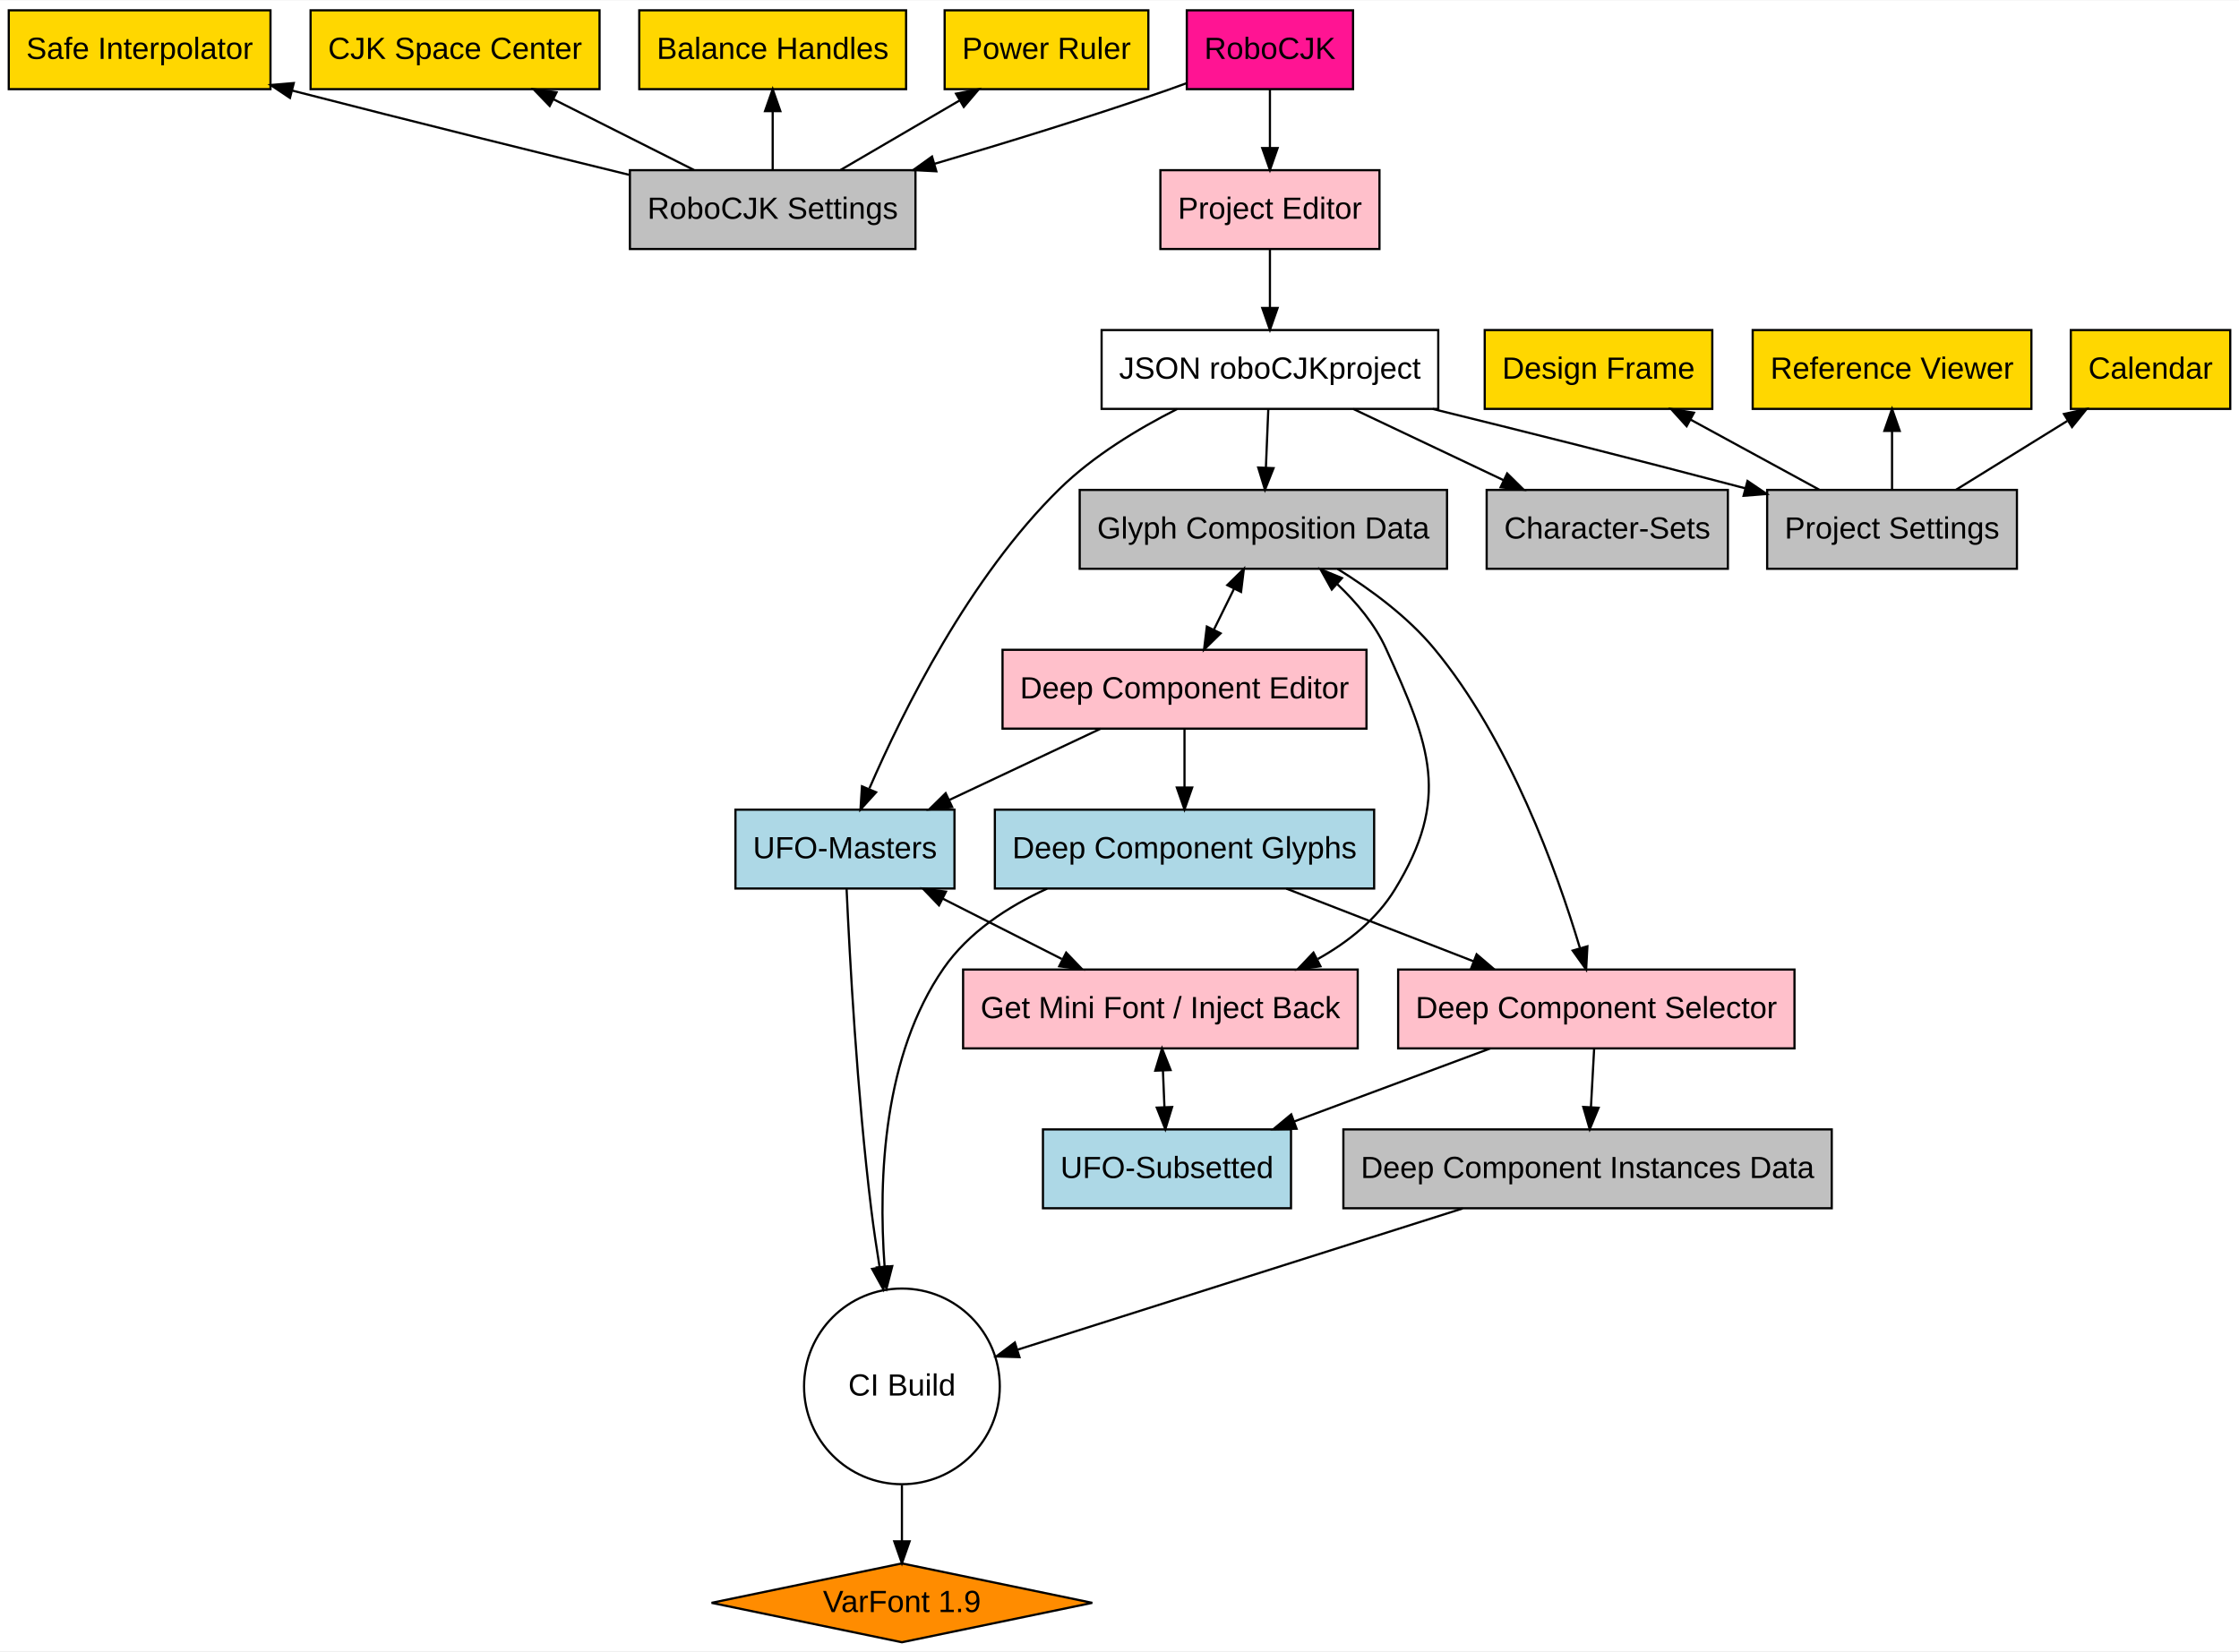
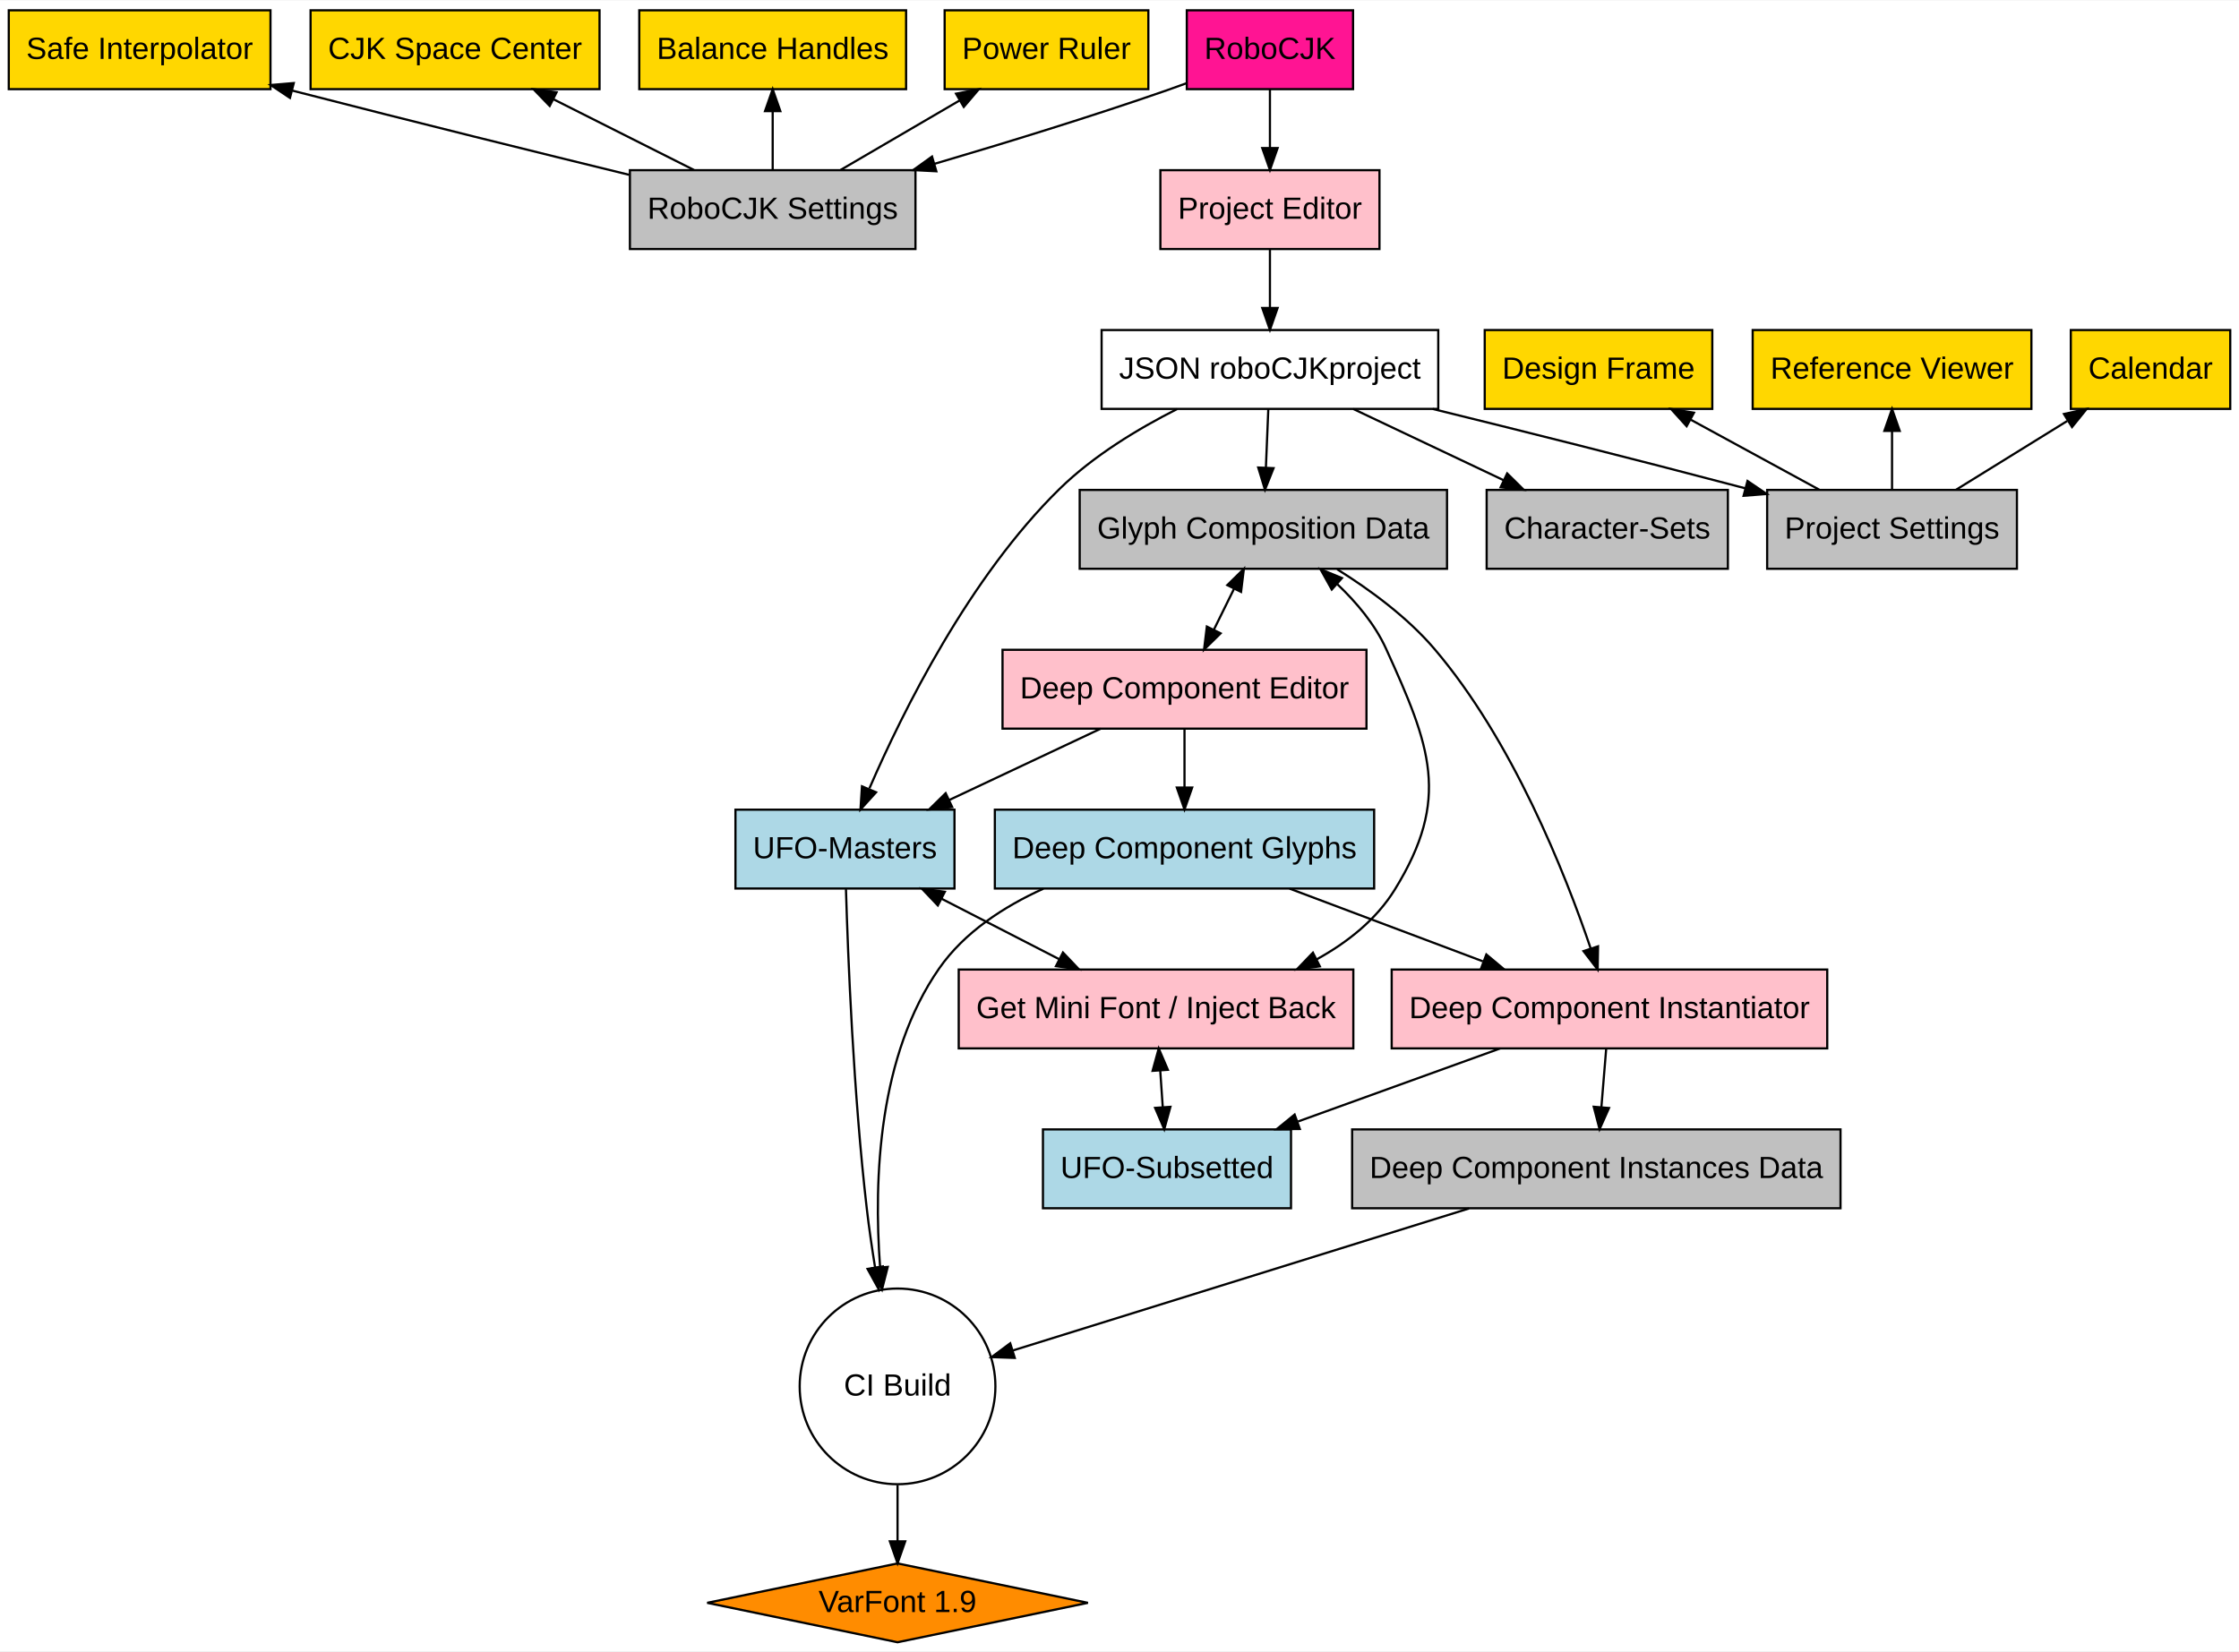
<svg xmlns="http://www.w3.org/2000/svg" width="1022pt" height="754pt" viewBox="0.00 0.00 1022.13 753.68">
  <g id="graph0" class="graph" transform="scale(1 1) rotate(0) translate(4 749.6755)">
    <polygon fill="#ffffff" stroke="transparent" points="-4,4 -4,-749.676 1018.133,-749.676 1018.133,4 -4,4" />
    <g id="node1" class="node">
      <polygon fill="#ff1493" stroke="#000000" points="537.79,-709.176 537.79,-745.176 613.688,-745.176 613.688,-709.176 537.79,-709.176" />
      <text text-anchor="middle" x="575.739" y="-722.976" font-family="Arial" font-size="14.00" fill="#000000">RoboCJK</text>
    </g>
    <g id="node2" class="node">
      <polygon fill="#c0c0c0" stroke="#000000" points="283.559,-636.176 283.559,-672.176 413.919,-672.176 413.919,-636.176 283.559,-636.176" />
      <text text-anchor="middle" x="348.739" y="-649.976" font-family="Arial" font-size="14.00" fill="#000000">RoboCJK Settings</text>
    </g>
    <g id="edge2" class="edge">
      <path fill="none" stroke="#000000" d="M537.616,-711.871C534.623,-710.761 531.638,-709.683 528.739,-708.676 494.221,-696.678 455.48,-684.754 422.806,-675.133" />
      <polygon fill="#000000" stroke="#000000" points="423.453,-671.675 412.873,-672.223 421.486,-678.393 423.453,-671.675" />
    </g>
    <g id="node3" class="node">
      <polygon fill="#ffc0cb" stroke="#000000" points="525.734,-636.176 525.734,-672.176 625.744,-672.176 625.744,-636.176 525.734,-636.176" />
      <text text-anchor="middle" x="575.739" y="-649.976" font-family="Arial" font-size="14.00" fill="#000000">Project Editor</text>
    </g>
    <g id="edge1" class="edge">
      <path fill="none" stroke="#000000" d="M575.739,-709.13C575.739,-701.058 575.739,-691.352 575.739,-682.357" />
      <polygon fill="#000000" stroke="#000000" points="579.239,-682.266 575.739,-672.266 572.239,-682.266 579.239,-682.266" />
    </g>
    <g id="node10" class="node">
      <polygon fill="none" stroke="#000000" points="498.898,-563.176 498.898,-599.176 652.58,-599.176 652.58,-563.176 498.898,-563.176" />
      <text text-anchor="middle" x="575.739" y="-576.976" font-family="Arial" font-size="14.00" fill="#000000">JSON roboCJKproject</text>
    </g>
    <g id="edge6" class="edge">
      <path fill="none" stroke="#000000" d="M575.739,-636.13C575.739,-628.058 575.739,-618.352 575.739,-609.357" />
      <polygon fill="#000000" stroke="#000000" points="579.239,-609.266 575.739,-599.266 572.239,-609.266 579.239,-609.266" />
    </g>
    <g id="node4" class="node">
      <polygon fill="#ffc0cb" stroke="#000000" points="453.665,-417.175 453.665,-453.175 619.813,-453.175 619.813,-417.175 453.665,-417.175" />
      <text text-anchor="middle" x="536.739" y="-430.976" font-family="Arial" font-size="14.00" fill="#000000">Deep Component Editor</text>
    </g>
    <g id="node7" class="node">
      <polygon fill="#add8e6" stroke="#000000" points="331.745,-344.175 331.745,-380.175 431.733,-380.175 431.733,-344.175 331.745,-344.175" />
      <text text-anchor="middle" x="381.739" y="-357.976" font-family="Arial" font-size="14.00" fill="#000000">UFO-Masters</text>
    </g>
    <g id="edge11" class="edge">
      <path fill="none" stroke="#000000" d="M498.425,-417.13C477.559,-407.303 451.551,-395.054 429.387,-384.616" />
      <polygon fill="#000000" stroke="#000000" points="430.688,-381.36 420.15,-380.266 427.706,-387.693 430.688,-381.36" />
    </g>
    <g id="node9" class="node">
      <polygon fill="#add8e6" stroke="#000000" points="450.163,-344.175 450.163,-380.175 623.315,-380.175 623.315,-344.175 450.163,-344.175" />
      <text text-anchor="middle" x="536.739" y="-357.976" font-family="Arial" font-size="14.00" fill="#000000">Deep Component Glyphs</text>
    </g>
    <g id="edge5" class="edge">
      <path fill="none" stroke="#000000" d="M536.739,-417.13C536.739,-409.058 536.739,-399.352 536.739,-390.357" />
      <polygon fill="#000000" stroke="#000000" points="540.239,-390.266 536.739,-380.266 533.239,-390.266 540.239,-390.266" />
    </g>
    <g id="node5" class="node">
-       <polygon fill="#ffc0cb" stroke="#000000" points="634.274,-271.175 634.274,-307.175 815.205,-307.175 815.205,-271.175 634.274,-271.175" />
-       <text text-anchor="middle" x="724.739" y="-284.976" font-family="Arial" font-size="14.00" fill="#000000">Deep Component Selector</text>
+       <polygon fill="#ffc0cb" stroke="#000000" points="631.323,-271.175 631.323,-307.175 830.155,-307.175 830.155,-271.175 631.323,-271.175" />
+       <text text-anchor="middle" x="730.739" y="-284.976" font-family="Arial" font-size="14.00" fill="#000000">Deep Component Instantiator</text>
    </g>
    <g id="node8" class="node">
      <polygon fill="#add8e6" stroke="#000000" points="472.118,-198.175 472.118,-234.175 585.36,-234.175 585.36,-198.175 472.118,-198.175" />
      <text text-anchor="middle" x="528.739" y="-211.976" font-family="Arial" font-size="14.00" fill="#000000">UFO-Subsetted</text>
    </g>
    <g id="edge16" class="edge">
-       <path fill="none" stroke="#000000" d="M676.29,-271.13C649.198,-261.04 615.25,-248.397 586.749,-237.781" />
-       <polygon fill="#000000" stroke="#000000" points="587.903,-234.476 577.311,-234.266 585.46,-241.036 587.903,-234.476" />
+       <path fill="none" stroke="#000000" d="M680.807,-271.13C652.885,-261.04 617.899,-248.397 588.525,-237.781" />
+       <polygon fill="#000000" stroke="#000000" points="589.392,-234.373 578.797,-234.266 587.013,-240.956 589.392,-234.373" />
    </g>
    <g id="node15" class="node">
-       <polygon fill="#c0c0c0" stroke="#000000" points="609.262,-198.175 609.262,-234.175 832.216,-234.175 832.216,-198.175 609.262,-198.175" />
-       <text text-anchor="middle" x="720.739" y="-211.976" font-family="Arial" font-size="14.00" fill="#000000">Deep Component Instances Data</text>
+       <polygon fill="#c0c0c0" stroke="#000000" points="613.262,-198.175 613.262,-234.175 836.216,-234.175 836.216,-198.175 613.262,-198.175" />
+       <text text-anchor="middle" x="724.739" y="-211.976" font-family="Arial" font-size="14.00" fill="#000000">Deep Component Instances Data</text>
    </g>
    <g id="edge19" class="edge">
-       <path fill="none" stroke="#000000" d="M723.75,-271.13C723.308,-263.058 722.776,-253.352 722.283,-244.357" />
-       <polygon fill="#000000" stroke="#000000" points="725.772,-244.059 721.73,-234.266 718.783,-244.442 725.772,-244.059" />
+       <path fill="none" stroke="#000000" d="M729.256,-271.13C728.592,-263.058 727.795,-253.352 727.055,-244.357" />
+       <polygon fill="#000000" stroke="#000000" points="730.534,-243.946 726.226,-234.266 723.557,-244.519 730.534,-243.946" />
    </g>
    <g id="node6" class="node">
-       <polygon fill="#ffc0cb" stroke="#000000" points="435.667,-271.175 435.667,-307.175 615.811,-307.175 615.811,-271.175 435.667,-271.175" />
-       <text text-anchor="middle" x="525.739" y="-284.976" font-family="Arial" font-size="14.00" fill="#000000">Get Mini Font / Inject Back</text>
+       <polygon fill="#ffc0cb" stroke="#000000" points="433.667,-271.175 433.667,-307.175 613.811,-307.175 613.811,-271.175 433.667,-271.175" />
+       <text text-anchor="middle" x="523.739" y="-284.976" font-family="Arial" font-size="14.00" fill="#000000">Get Mini Font / Inject Back</text>
    </g>
    <g id="edge4" class="edge">
-       <path fill="none" stroke="#000000" d="M526.895,-261.044C527.12,-255.565 527.356,-249.819 527.582,-244.339" />
-       <polygon fill="#000000" stroke="#000000" points="523.394,-260.995 526.481,-271.13 530.388,-261.283 523.394,-260.995" />
-       <polygon fill="#000000" stroke="#000000" points="531.082,-244.401 527.996,-234.266 524.088,-244.114 531.082,-244.401" />
+       <path fill="none" stroke="#000000" d="M525.666,-261.044C526.041,-255.565 526.435,-249.819 526.81,-244.339" />
+       <polygon fill="#000000" stroke="#000000" points="522.167,-260.915 524.975,-271.13 529.15,-261.393 522.167,-260.915" />
+       <polygon fill="#000000" stroke="#000000" points="530.308,-244.482 527.5,-234.266 523.325,-244.003 530.308,-244.482" />
    </g>
    <g id="edge3" class="edge">
-       <path fill="none" stroke="#000000" d="M426.463,-339.503C443.725,-330.752 463.441,-320.757 480.73,-311.993" />
-       <polygon fill="#000000" stroke="#000000" points="424.671,-336.487 417.335,-344.13 427.837,-342.731 424.671,-336.487" />
-       <polygon fill="#000000" stroke="#000000" points="482.717,-314.909 490.054,-307.266 479.552,-308.666 482.717,-314.909" />
+       <path fill="none" stroke="#000000" d="M425.841,-339.503C442.864,-330.752 462.306,-320.757 479.355,-311.993" />
+       <polygon fill="#000000" stroke="#000000" points="424.134,-336.446 416.84,-344.13 427.334,-342.671 424.134,-336.446" />
+       <polygon fill="#000000" stroke="#000000" points="481.256,-314.951 488.55,-307.266 478.056,-308.725 481.256,-314.951" />
    </g>
    <g id="node14" class="node">
-       <ellipse fill="none" stroke="#000000" cx="407.739" cy="-116.838" rx="44.676" ry="44.676" />
-       <text text-anchor="middle" x="407.739" y="-112.638" font-family="Arial" font-size="14.00" fill="#000000">CI Build</text>
+       <ellipse fill="none" stroke="#000000" cx="405.739" cy="-116.838" rx="44.676" ry="44.676" />
+       <text text-anchor="middle" x="405.739" y="-112.638" font-family="Arial" font-size="14.00" fill="#000000">CI Build</text>
    </g>
    <g id="edge17" class="edge">
-       <path fill="none" stroke="#000000" d="M382.484,-343.861C383.855,-313.424 387.249,-250.54 393.739,-197.675 394.798,-189.047 396.148,-179.939 397.59,-171.069" />
-       <polygon fill="#000000" stroke="#000000" points="401.044,-171.636 399.246,-161.195 394.14,-170.478 401.044,-171.636" />
+       <path fill="none" stroke="#000000" d="M382.19,-343.86C383.089,-313.421 385.574,-250.535 391.739,-197.675 392.746,-189.041 394.069,-179.929 395.499,-171.058" />
+       <polygon fill="#000000" stroke="#000000" points="398.953,-171.623 397.149,-161.183 392.049,-170.47 398.953,-171.623" />
    </g>
    <g id="edge15" class="edge">
-       <path fill="none" stroke="#000000" d="M583.211,-344.13C609.084,-334.084 641.476,-321.506 668.74,-310.92" />
-       <polygon fill="#000000" stroke="#000000" points="670.095,-314.148 678.15,-307.266 667.561,-307.623 670.095,-314.148" />
+       <path fill="none" stroke="#000000" d="M584.694,-344.13C611.393,-334.084 644.819,-321.506 672.952,-310.92" />
+       <polygon fill="#000000" stroke="#000000" points="674.537,-314.063 682.663,-307.266 672.071,-307.512 674.537,-314.063" />
    </g>
    <g id="edge18" class="edge">
-       <path fill="none" stroke="#000000" d="M474.03,-344.119C455.991,-335.878 438.134,-324.153 426.739,-307.675 399.417,-268.166 396.856,-212.577 399.825,-171.581" />
-       <polygon fill="#000000" stroke="#000000" points="403.323,-171.754 400.687,-161.492 396.348,-171.157 403.323,-171.754" />
+       <path fill="none" stroke="#000000" d="M472.326,-344.095C454.161,-335.88 436.236,-324.175 424.739,-307.675 397.189,-268.138 394.718,-212.307 397.774,-171.244" />
+       <polygon fill="#000000" stroke="#000000" points="401.273,-171.409 398.658,-161.142 394.299,-170.798 401.273,-171.409" />
    </g>
    <g id="edge8" class="edge">
      <path fill="none" stroke="#000000" d="M533.343,-563.098C515.367,-554.003 495.075,-541.694 479.739,-526.676 438.558,-486.348 408.206,-425.189 392.904,-389.914" />
      <polygon fill="#000000" stroke="#000000" points="395.941,-388.111 388.817,-380.27 389.496,-390.843 395.941,-388.111" />
    </g>
    <g id="node11" class="node">
      <polygon fill="#c0c0c0" stroke="#000000" points="674.679,-490.175 674.679,-526.176 784.799,-526.176 784.799,-490.175 674.679,-490.175" />
      <text text-anchor="middle" x="729.739" y="-503.976" font-family="Arial" font-size="14.00" fill="#000000">Character-Sets</text>
    </g>
    <g id="edge7" class="edge">
      <path fill="none" stroke="#000000" d="M613.807,-563.13C634.538,-553.303 660.378,-541.054 682.399,-530.616" />
      <polygon fill="#000000" stroke="#000000" points="684.039,-533.712 691.576,-526.266 681.04,-527.387 684.039,-533.712" />
    </g>
    <g id="node12" class="node">
      <polygon fill="#c0c0c0" stroke="#000000" points="488.894,-490.175 488.894,-526.176 656.584,-526.176 656.584,-490.175 488.894,-490.175" />
      <text text-anchor="middle" x="572.739" y="-503.976" font-family="Arial" font-size="14.00" fill="#000000">Glyph Composition Data</text>
    </g>
    <g id="edge9" class="edge">
      <path fill="none" stroke="#000000" d="M574.997,-563.13C574.666,-555.058 574.267,-545.352 573.897,-536.357" />
      <polygon fill="#000000" stroke="#000000" points="577.39,-536.114 573.482,-526.266 570.396,-536.401 577.39,-536.114" />
    </g>
    <g id="node13" class="node">
      <polygon fill="#c0c0c0" stroke="#000000" points="802.728,-490.175 802.728,-526.176 916.75,-526.176 916.75,-490.175 802.728,-490.175" />
      <text text-anchor="middle" x="859.739" y="-503.976" font-family="Arial" font-size="14.00" fill="#000000">Project Settings</text>
    </g>
    <g id="edge10" class="edge">
      <path fill="none" stroke="#000000" d="M650.035,-563.154C689.774,-553.385 739.773,-540.887 792.628,-526.939" />
      <polygon fill="#000000" stroke="#000000" points="793.757,-530.261 802.529,-524.319 791.966,-523.494 793.757,-530.261" />
    </g>
    <g id="edge12" class="edge">
      <path fill="none" stroke="#000000" d="M559.299,-480.922C556.31,-474.862 553.142,-468.438 550.155,-462.379" />
      <polygon fill="#000000" stroke="#000000" points="556.278,-482.71 563.84,-490.13 562.556,-479.614 556.278,-482.71" />
      <polygon fill="#000000" stroke="#000000" points="553.222,-460.687 545.66,-453.266 546.944,-463.783 553.222,-460.687" />
    </g>
    <g id="edge14" class="edge">
-       <path fill="none" stroke="#000000" d="M606.63,-490.103C621.649,-480.789 638.62,-468.305 650.739,-453.675 685.138,-412.151 706.741,-352.066 717.199,-317.174" />
-       <polygon fill="#000000" stroke="#000000" points="720.667,-317.782 720.088,-307.203 713.943,-315.833 720.667,-317.782" />
+       <path fill="none" stroke="#000000" d="M606.432,-489.936C621.409,-480.588 638.402,-468.122 650.739,-453.675 686.402,-411.913 710.389,-351.51 722.201,-316.706" />
+       <polygon fill="#000000" stroke="#000000" points="725.531,-317.783 725.342,-307.19 718.883,-315.589 725.531,-317.783" />
    </g>
    <g id="edge13" class="edge">
-       <path fill="none" stroke="#000000" d="M606.548,-483.089C615.315,-474.762 623.7,-464.755 628.739,-453.675 648.993,-409.144 658.303,-385.386 632.739,-343.675 624.428,-330.115 611.568,-319.798 597.609,-311.993" />
+       <path fill="none" stroke="#000000" d="M606.548,-483.089C615.315,-474.762 623.7,-464.755 628.739,-453.675 648.993,-409.144 658.458,-385.29 632.739,-343.675 624.265,-329.964 611.18,-319.586 596.98,-311.773" />
      <polygon fill="#000000" stroke="#000000" points="603.969,-480.698 598.819,-489.957 608.619,-485.93 603.969,-480.698" />
-       <polygon fill="#000000" stroke="#000000" points="598.808,-308.675 588.313,-307.219 595.61,-314.901 598.808,-308.675" />
+       <polygon fill="#000000" stroke="#000000" points="598.528,-308.634 588.026,-307.233 595.362,-314.877 598.528,-308.634" />
    </g>
    <g id="node16" class="node">
-       <polygon fill="#ff8c00" stroke="#000000" points="407.739,-36 320.838,-18 407.739,0 494.64,-18 407.739,-36" />
-       <text text-anchor="middle" x="407.739" y="-13.8" font-family="Arial" font-size="14.00" fill="#000000">VarFont 1.9</text>
+       <polygon fill="#ff8c00" stroke="#000000" points="405.739,-36 318.838,-18 405.739,0 492.64,-18 405.739,-36" />
+       <text text-anchor="middle" x="405.739" y="-13.8" font-family="Arial" font-size="14.00" fill="#000000">VarFont 1.9</text>
    </g>
    <g id="edge21" class="edge">
-       <path fill="none" stroke="#000000" d="M407.739,-71.757C407.739,-63.077 407.739,-54.216 407.739,-46.258" />
-       <polygon fill="#000000" stroke="#000000" points="411.239,-46.067 407.739,-36.067 404.239,-46.067 411.239,-46.067" />
+       <path fill="none" stroke="#000000" d="M405.739,-71.757C405.739,-63.077 405.739,-54.216 405.739,-46.258" />
+       <polygon fill="#000000" stroke="#000000" points="409.239,-46.067 405.739,-36.067 402.239,-46.067 409.239,-46.067" />
    </g>
    <g id="edge20" class="edge">
-       <path fill="none" stroke="#000000" d="M663.694,-198.071C605.808,-179.699 516.924,-151.49 460.592,-133.612" />
-       <polygon fill="#000000" stroke="#000000" points="461.402,-130.197 450.811,-130.508 459.284,-136.869 461.402,-130.197" />
+       <path fill="none" stroke="#000000" d="M666.601,-198.071C607.142,-179.555 515.597,-151.048 458.263,-133.194" />
+       <polygon fill="#000000" stroke="#000000" points="459.257,-129.838 448.669,-130.206 457.176,-136.521 459.257,-129.838" />
    </g>
    <g id="node17" class="node">
      <polygon fill="#ffd700" stroke="#000000" points="137.782,-709.176 137.782,-745.176 269.696,-745.176 269.696,-709.176 137.782,-709.176" />
      <text text-anchor="middle" x="203.739" y="-722.976" font-family="Arial" font-size="14.00" fill="#000000">CJK Space Center</text>
    </g>
    <g id="edge22" class="edge">
      <path fill="none" stroke="#000000" d="M248.773,-704.503C269.374,-694.132 293.446,-682.013 312.806,-672.266" />
      <polygon fill="#000000" stroke="#000000" points="246.94,-701.508 239.582,-709.13 250.088,-707.76 246.94,-701.508" />
    </g>
    <g id="node18" class="node">
      <polygon fill="#ffd700" stroke="#000000" points="287.835,-709.176 287.835,-745.176 409.643,-745.176 409.643,-709.176 287.835,-709.176" />
      <text text-anchor="middle" x="348.739" y="-722.976" font-family="Arial" font-size="14.00" fill="#000000">Balance Handles</text>
    </g>
    <g id="edge23" class="edge">
      <path fill="none" stroke="#000000" d="M348.739,-699.044C348.739,-690.052 348.739,-680.344 348.739,-672.266" />
      <polygon fill="#000000" stroke="#000000" points="345.239,-699.13 348.739,-709.13 352.239,-699.131 345.239,-699.13" />
    </g>
    <g id="node19" class="node">
      <polygon fill="#ffd700" stroke="#000000" points="427.24,-709.176 427.24,-745.176 520.238,-745.176 520.238,-709.176 427.24,-709.176" />
      <text text-anchor="middle" x="473.739" y="-722.976" font-family="Arial" font-size="14.00" fill="#000000">Power Ruler</text>
    </g>
    <g id="edge24" class="edge">
      <path fill="none" stroke="#000000" d="M433.954,-703.941C416.411,-693.696 396.105,-681.837 379.716,-672.266" />
      <polygon fill="#000000" stroke="#000000" points="432.44,-707.11 442.84,-709.13 435.97,-701.065 432.44,-707.11" />
    </g>
    <g id="node20" class="node">
      <polygon fill="#ffd700" stroke="#000000" points="0,-709.176 0,-745.176 119.478,-745.176 119.478,-709.176 0,-709.176" />
      <text text-anchor="middle" x="59.739" y="-722.976" font-family="Arial" font-size="14.00" fill="#000000">Safe Interpolator</text>
    </g>
    <g id="edge25" class="edge">
      <path fill="none" stroke="#000000" d="M129.546,-708.489C186.95,-693.732 241.804,-680.18 283.196,-670.065" />
      <polygon fill="#000000" stroke="#000000" points="128.37,-705.177 119.56,-711.062 130.117,-711.956 128.37,-705.177" />
    </g>
    <g id="node21" class="node">
      <polygon fill="#ffd700" stroke="#000000" points="673.794,-563.176 673.794,-599.176 777.684,-599.176 777.684,-563.176 673.794,-563.176" />
      <text text-anchor="middle" x="725.739" y="-576.976" font-family="Arial" font-size="14.00" fill="#000000">Design Frame</text>
    </g>
    <g id="edge26" class="edge">
      <path fill="none" stroke="#000000" d="M767.872,-558.222C786.795,-547.914 808.802,-535.925 826.532,-526.266" />
      <polygon fill="#000000" stroke="#000000" points="765.97,-555.273 758.863,-563.13 769.319,-561.42 765.97,-555.273" />
    </g>
    <g id="node22" class="node">
      <polygon fill="#ffd700" stroke="#000000" points="796.121,-563.176 796.121,-599.176 923.358,-599.176 923.358,-563.176 796.121,-563.176" />
      <text text-anchor="middle" x="859.739" y="-576.976" font-family="Arial" font-size="14.00" fill="#000000">Reference Viewer</text>
    </g>
    <g id="edge27" class="edge">
      <path fill="none" stroke="#000000" d="M859.739,-553.044C859.739,-544.052 859.739,-534.344 859.739,-526.266" />
      <polygon fill="#000000" stroke="#000000" points="856.239,-553.13 859.739,-563.13 863.239,-553.131 856.239,-553.13" />
    </g>
    <g id="node23" class="node">
      <polygon fill="#ffd700" stroke="#000000" points="941.346,-563.176 941.346,-599.176 1014.133,-599.176 1014.133,-563.176 941.346,-563.176" />
      <text text-anchor="middle" x="977.739" y="-576.976" font-family="Arial" font-size="14.00" fill="#000000">Calendar</text>
    </g>
    <g id="edge28" class="edge">
      <path fill="none" stroke="#000000" d="M939.725,-557.659C923.27,-547.478 904.31,-535.749 888.981,-526.266" />
      <polygon fill="#000000" stroke="#000000" points="938.225,-560.846 948.571,-563.13 941.908,-554.893 938.225,-560.846" />
    </g>
  </g>
</svg>
